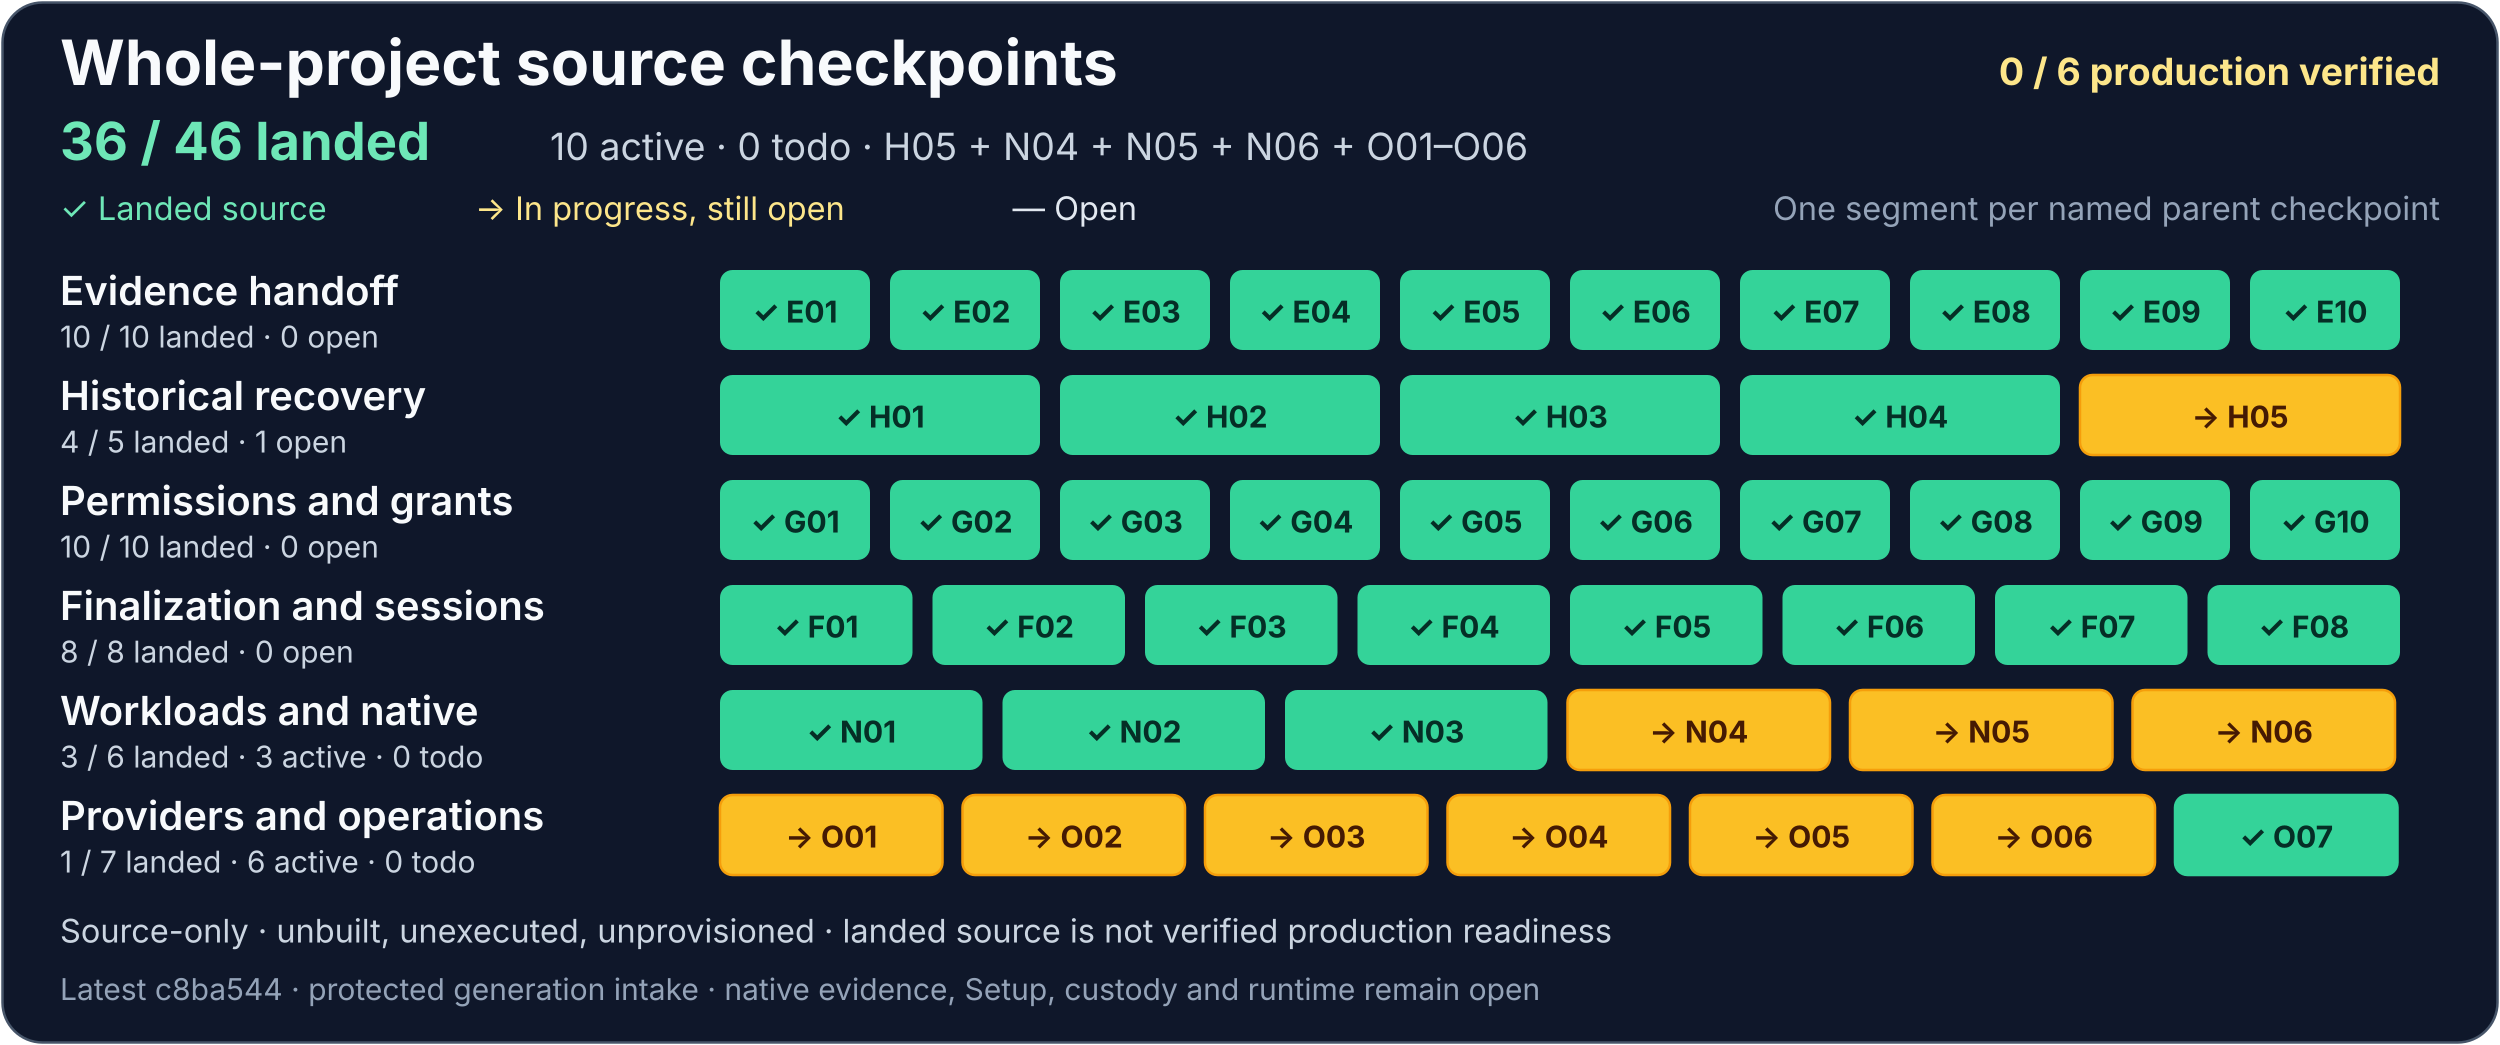
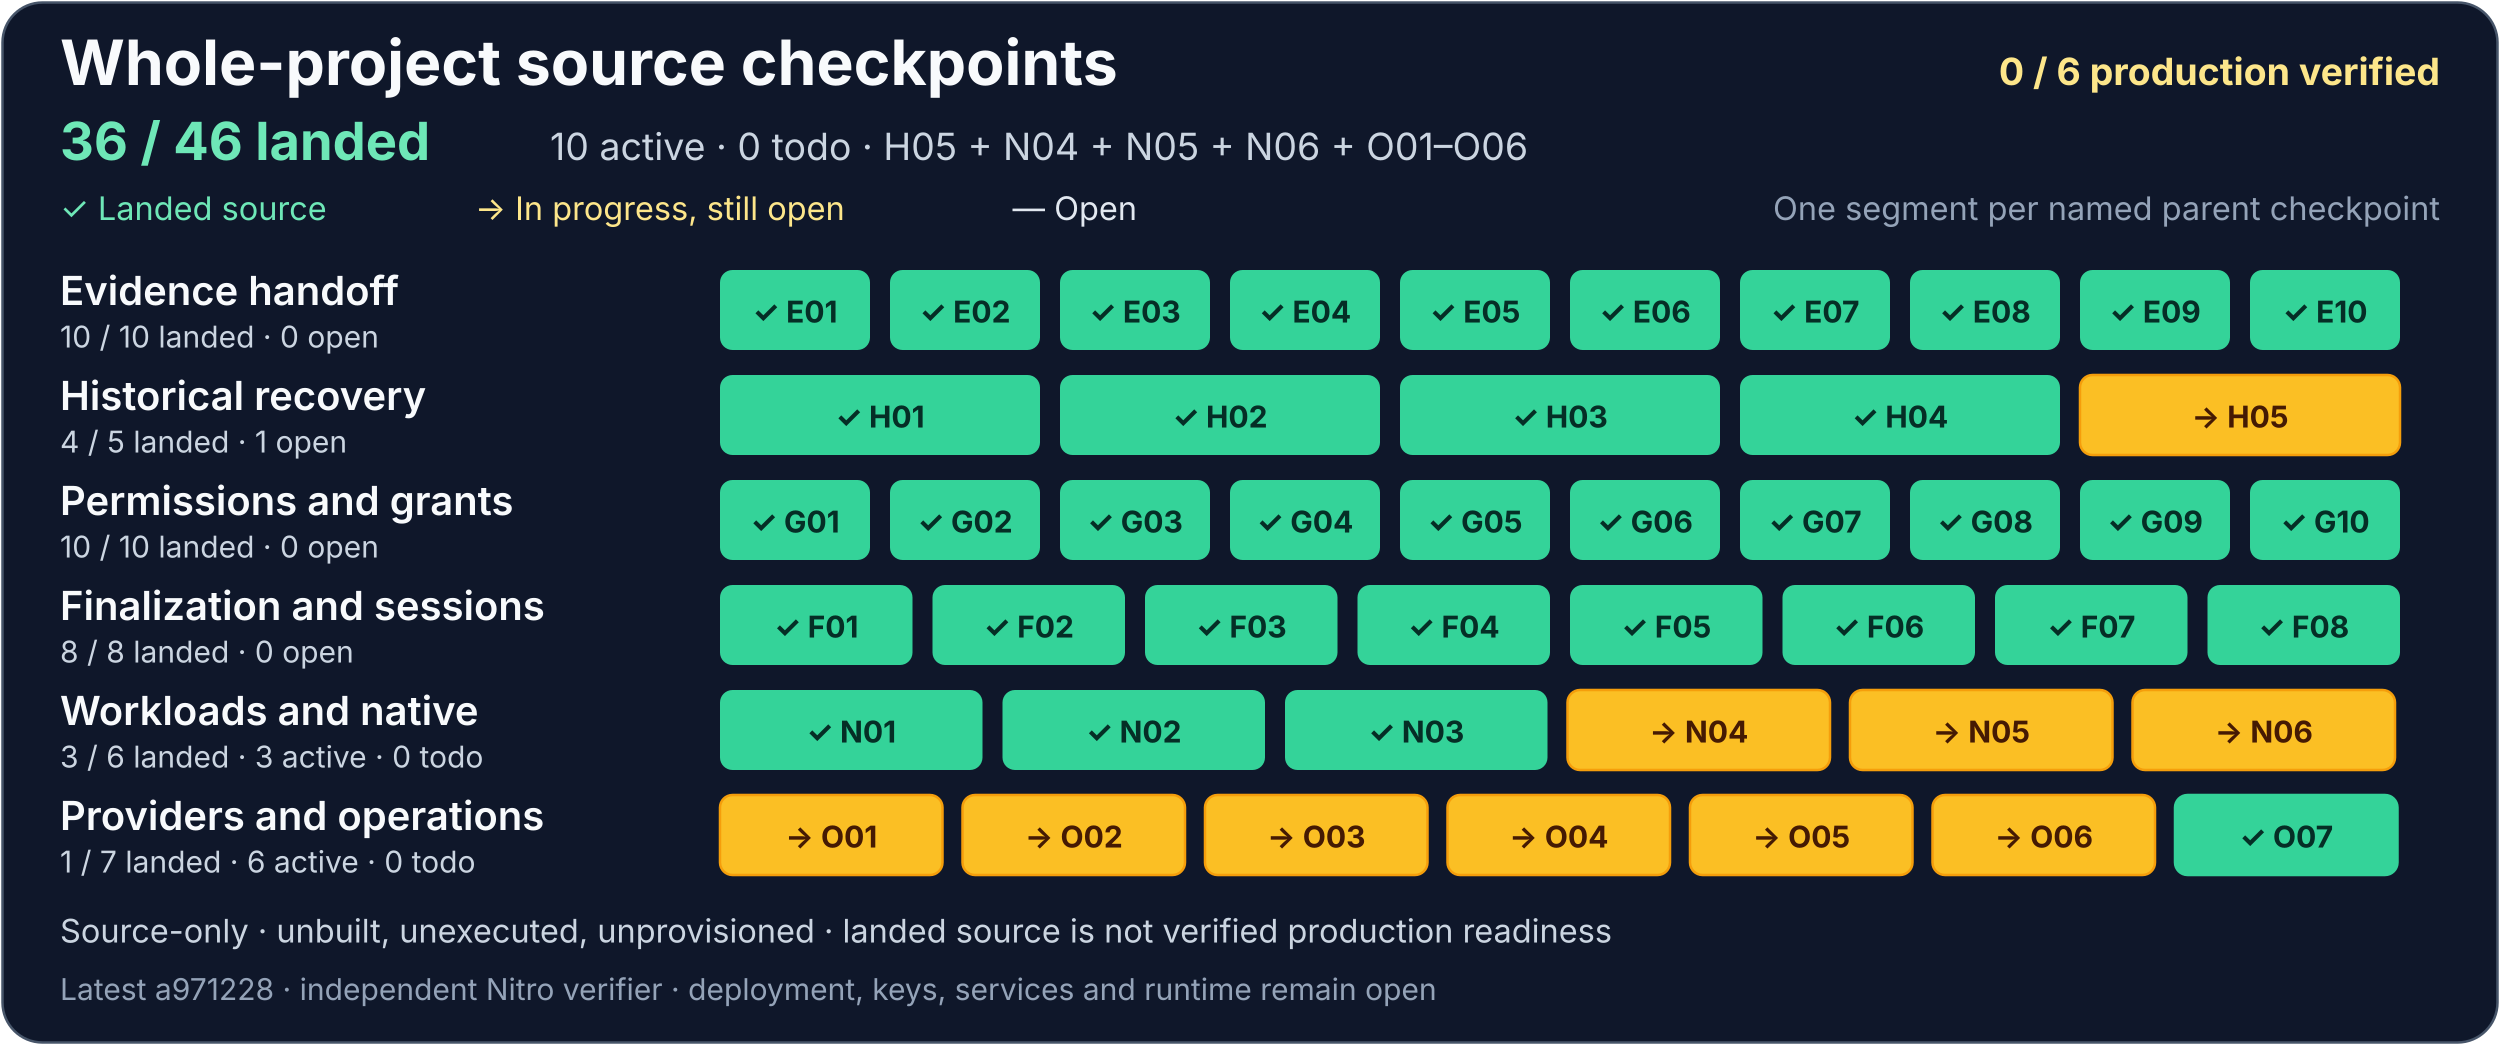
<svg xmlns="http://www.w3.org/2000/svg" width="1000" height="418" viewBox="0 0 1000 418" role="img" aria-labelledby="project-title project-description">
  <rect x="1" y="1" width="998" height="416" rx="16" fill="#0f172a" stroke="#475569" />
  <g font-family="system-ui, -apple-system, Segoe UI, sans-serif">
    <text x="24" y="34" fill="#f8fafc" font-size="25" font-weight="700">Whole-project source checkpoints</text>
    <text x="976" y="34" text-anchor="end" fill="#fde68a" font-size="15" font-weight="700">0 / 6 production verified</text>
    <text x="24" y="64" fill="#6ee7b7" font-size="21" font-weight="700">36 / 46 landed</text>
    <text x="220" y="64" fill="#cbd5e1" font-size="15">10 active · 0 todo · H05 + N04 + N05 + N06 + O01–O06</text>
    <text x="24" y="88" fill="#6ee7b7" font-size="13">✓ Landed source</text>
    <text x="190" y="88" fill="#fde68a" font-size="13">→ In progress, still open</text>
    <text x="405" y="88" fill="#e2e8f0" font-size="13">— Open</text>
    <text x="976" y="88" text-anchor="end" fill="#94a3b8" font-size="13">One segment per named parent checkpoint</text>
    <g aria-label="Evidence handoff: 10 of 10 landed, zero open">
      <text x="24" y="122" fill="#f8fafc" font-size="16" font-weight="600">Evidence handoff</text>
      <text x="24" y="139" fill="#cbd5e1" font-size="12">10 / 10 landed · 0 open</text>
      <g fill="#34d399">
        <rect x="288" y="108" width="60" height="32" rx="5" />
        <rect x="356" y="108" width="60" height="32" rx="5" />
        <rect x="424" y="108" width="60" height="32" rx="5" />
        <rect x="492" y="108" width="60" height="32" rx="5" />
        <rect x="560" y="108" width="60" height="32" rx="5" />
        <rect x="628" y="108" width="60" height="32" rx="5" />
        <rect x="696" y="108" width="60" height="32" rx="5" />
        <rect x="764" y="108" width="60" height="32" rx="5" />
        <rect x="832" y="108" width="60" height="32" rx="5" />
        <rect x="900" y="108" width="60" height="32" rx="5" />
      </g>
      <g fill="#052e26" font-size="12" font-weight="700" text-anchor="middle">
        <text x="318" y="129">✓ E01</text>
        <text x="386" y="129">✓ E02</text>
        <text x="454" y="129">✓ E03</text>
        <text x="522" y="129">✓ E04</text>
        <text x="590" y="129">✓ E05</text>
        <text x="658" y="129">✓ E06</text>
        <text x="726" y="129">✓ E07</text>
        <text x="794" y="129">✓ E08</text>
        <text x="862" y="129">✓ E09</text>
        <text x="930" y="129">✓ E10</text>
      </g>
    </g>
    <g aria-label="Historical recovery: 4 of 5 landed, one open">
      <text x="24" y="164" fill="#f8fafc" font-size="16" font-weight="600">Historical recovery</text>
      <text x="24" y="181" fill="#cbd5e1" font-size="12">4 / 5 landed · 1 open</text>
      <g fill="#34d399">
        <rect x="288" y="150" width="128" height="32" rx="5" />
        <rect x="424" y="150" width="128" height="32" rx="5" />
        <rect x="560" y="150" width="128" height="32" rx="5" />
        <rect x="696" y="150" width="128" height="32" rx="5" />
      </g>
      <a href="https://github.com/AndrewMohawk/serverware/commit/8af9c50398304ee69f9c3af85b1f4a52e4f2f6c0">
        <rect x="832" y="150" width="128" height="32" rx="5" fill="#fbbf24" stroke="#f59e0b" />
      </a>
      <g fill="#052e26" font-size="12" font-weight="700" text-anchor="middle">
        <text x="352" y="171">✓ H01</text>
        <text x="488" y="171">✓ H02</text>
        <text x="624" y="171">✓ H03</text>
        <text x="760" y="171">✓ H04</text>
        <text x="896" y="171" fill="#451a03">→ H05</text>
      </g>
    </g>
    <g aria-label="Permissions and grants: 10 of 10 landed, zero open">
      <text x="24" y="206" fill="#f8fafc" font-size="16" font-weight="600">Permissions and grants</text>
      <text x="24" y="223" fill="#cbd5e1" font-size="12">10 / 10 landed · 0 open</text>
      <g fill="#34d399">
        <rect x="288" y="192" width="60" height="32" rx="5" />
        <rect x="356" y="192" width="60" height="32" rx="5" />
        <rect x="424" y="192" width="60" height="32" rx="5" />
        <rect x="492" y="192" width="60" height="32" rx="5" />
        <rect x="560" y="192" width="60" height="32" rx="5" />
        <rect x="628" y="192" width="60" height="32" rx="5" />
        <rect x="696" y="192" width="60" height="32" rx="5" />
        <rect x="764" y="192" width="60" height="32" rx="5" />
        <rect x="832" y="192" width="60" height="32" rx="5" />
        <rect x="900" y="192" width="60" height="32" rx="5" />
      </g>
      <g fill="#052e26" font-size="12" font-weight="700" text-anchor="middle">
        <text x="318" y="213">✓ G01</text>
        <text x="386" y="213">✓ G02</text>
        <text x="454" y="213">✓ G03</text>
        <text x="522" y="213">✓ G04</text>
        <text x="590" y="213">✓ G05</text>
        <text x="658" y="213">✓ G06</text>
        <text x="726" y="213">✓ G07</text>
        <text x="794" y="213">✓ G08</text>
        <text x="862" y="213">✓ G09</text>
        <text x="930" y="213">✓ G10</text>
      </g>
    </g>
    <g aria-label="Finalization and sessions: 8 of 8 landed, zero open">
      <text x="24" y="248" fill="#f8fafc" font-size="16" font-weight="600">Finalization and sessions</text>
      <text x="24" y="265" fill="#cbd5e1" font-size="12">8 / 8 landed · 0 open</text>
      <g fill="#34d399">
        <rect x="288" y="234" width="77" height="32" rx="5" />
        <rect x="373" y="234" width="77" height="32" rx="5" />
        <rect x="458" y="234" width="77" height="32" rx="5" />
        <rect x="543" y="234" width="77" height="32" rx="5" />
        <rect x="628" y="234" width="77" height="32" rx="5" />
        <rect x="713" y="234" width="77" height="32" rx="5" />
        <rect x="798" y="234" width="77" height="32" rx="5" />
      </g>
      <rect x="883" y="234" width="77" height="32" rx="5" fill="#34d399" />
      <g fill="#052e26" font-size="12" font-weight="700" text-anchor="middle">
        <text x="326.5" y="255">✓ F01</text>
        <text x="411.5" y="255">✓ F02</text>
        <text x="496.5" y="255">✓ F03</text>
        <text x="581.5" y="255">✓ F04</text>
        <text x="666.5" y="255">✓ F05</text>
        <text x="751.5" y="255">✓ F06</text>
        <text x="836.5" y="255">✓ F07</text>
        <text x="921.5" y="255">✓ F08</text>
      </g>
    </g>
    <g aria-label="Workloads and native: 3 of 6 landed, three active and zero todo">
      <text x="24" y="290" fill="#f8fafc" font-size="16" font-weight="600">Workloads and native</text>
      <text x="24" y="307" fill="#cbd5e1" font-size="12">3 / 6 landed · 3 active · 0 todo</text>
      <g fill="#34d399">
        <rect x="288" y="276" width="105" height="32" rx="5" />
        <rect x="401" y="276" width="105" height="32" rx="5" />
        <rect x="514" y="276" width="105" height="32" rx="5" />
      </g>
      <g fill="#334155" stroke="#94a3b8">
        <a href="https://github.com/AndrewMohawk/serverware/commit/e1dc72bdaadca4bbbfcf83108d63305b61ec2f88">
          <rect x="627" y="276" width="105" height="32" rx="5" fill="#fbbf24" stroke="#f59e0b" />
        </a>
        <a href="https://github.com/AndrewMohawk/serverware/commit/c8ba544c58f5a768ef799179008ffabd38685a46">
          <rect x="740" y="276" width="105" height="32" rx="5" fill="#fbbf24" stroke="#f59e0b" />
        </a>
-         <a href="https://github.com/AndrewMohawk/serverware/commit/3787d4fa8ac4a2df96c71280b09abd66a89f7e39">
+         <a href="https://github.com/AndrewMohawk/serverware/commit/a971228e0c8387805fe89cbd71c08bb367fa3bd4">
          <rect x="853" y="276" width="105" height="32" rx="5" fill="#fbbf24" stroke="#f59e0b" />
        </a>
      </g>
      <g font-size="12" font-weight="700" text-anchor="middle">
        <text x="340.5" y="297" fill="#052e26">✓ N01</text>
        <text x="453.5" y="297" fill="#052e26">✓ N02</text>
        <text x="566.5" y="297" fill="#052e26">✓ N03</text>
        <text x="679.5" y="297" fill="#451a03">→ N04</text>
        <text x="792.5" y="297" fill="#451a03">→ N05</text>
        <text x="905.5" y="297" fill="#451a03">→ N06</text>
      </g>
    </g>
    <g aria-label="Providers and operations: one of 7 landed, six active and zero todo">
      <text x="24" y="332" fill="#f8fafc" font-size="16" font-weight="600">Providers and operations</text>
      <text x="24" y="349" fill="#cbd5e1" font-size="12">1 / 7 landed · 6 active · 0 todo</text>
      <g fill="#334155" stroke="#94a3b8">
        <a href="https://github.com/AndrewMohawk/serverware/commit/4042ce263238ca962ed03fbd30eb4f8143f53bc8">
          <rect x="288" y="318" width="89" height="32" rx="5" fill="#fbbf24" stroke="#f59e0b" />
        </a>
        <a href="https://github.com/AndrewMohawk/serverware/commit/4042ce263238ca962ed03fbd30eb4f8143f53bc8">
          <rect x="385" y="318" width="89" height="32" rx="5" fill="#fbbf24" stroke="#f59e0b" />
        </a>
        <a href="https://github.com/AndrewMohawk/serverware/commit/af90afda7cfdfaeaaae26d8e72b33738b6fba039">
          <rect x="482" y="318" width="89" height="32" rx="5" fill="#fbbf24" stroke="#f59e0b" />
        </a>
        <a href="https://github.com/AndrewMohawk/serverware/commit/204eee52ad2fe143caab3077e3ff07a6cd976b8a">
          <rect x="579" y="318" width="89" height="32" rx="5" fill="#fbbf24" stroke="#f59e0b" />
        </a>
        <a href="https://github.com/AndrewMohawk/serverware/commit/c8ba544c58f5a768ef799179008ffabd38685a46">
          <rect x="676" y="318" width="89" height="32" rx="5" fill="#fbbf24" stroke="#f59e0b" />
        </a>
        <a href="https://github.com/AndrewMohawk/serverware/commit/2ae9505c40c2af88bb7b376c7b47d79fa98d20e8">
          <rect x="773" y="318" width="89" height="32" rx="5" fill="#fbbf24" stroke="#f59e0b" />
        </a>
        <a href="https://github.com/AndrewMohawk/serverware/commit/7cd671059560973739792fe0d2b308b0e6fd6c66">
          <rect x="870" y="318" width="89" height="32" rx="5" fill="#34d399" stroke="#34d399" />
        </a>
      </g>
      <g fill="#e2e8f0" font-size="12" font-weight="700" text-anchor="middle">
        <text x="332.5" y="339" fill="#451a03">→ O01</text>
        <text x="429.5" y="339" fill="#451a03">→ O02</text>
        <text x="526.5" y="339" fill="#451a03">→ O03</text>
        <text x="623.5" y="339" fill="#451a03">→ O04</text>
        <text x="720.5" y="339" fill="#451a03">→ O05</text>
        <text x="817.5" y="339" fill="#451a03">→ O06</text>
        <text x="914.5" y="339" fill="#052e26">✓ O07</text>
      </g>
    </g>
    <text x="24" y="377" fill="#cbd5e1" font-size="13">Source-only · unbuilt, unexecuted, unprovisioned · landed source is not verified production readiness</text>
-     <text x="24" y="400" fill="#94a3b8" font-size="12">Latest c8ba544 · protected generation intake · native evidence, Setup, custody and runtime remain open</text>
+     <text x="24" y="400" fill="#94a3b8" font-size="12">Latest a971228 · independent Nitro verifier · deployment, keys, services and runtime remain open</text>
  </g>
</svg>
